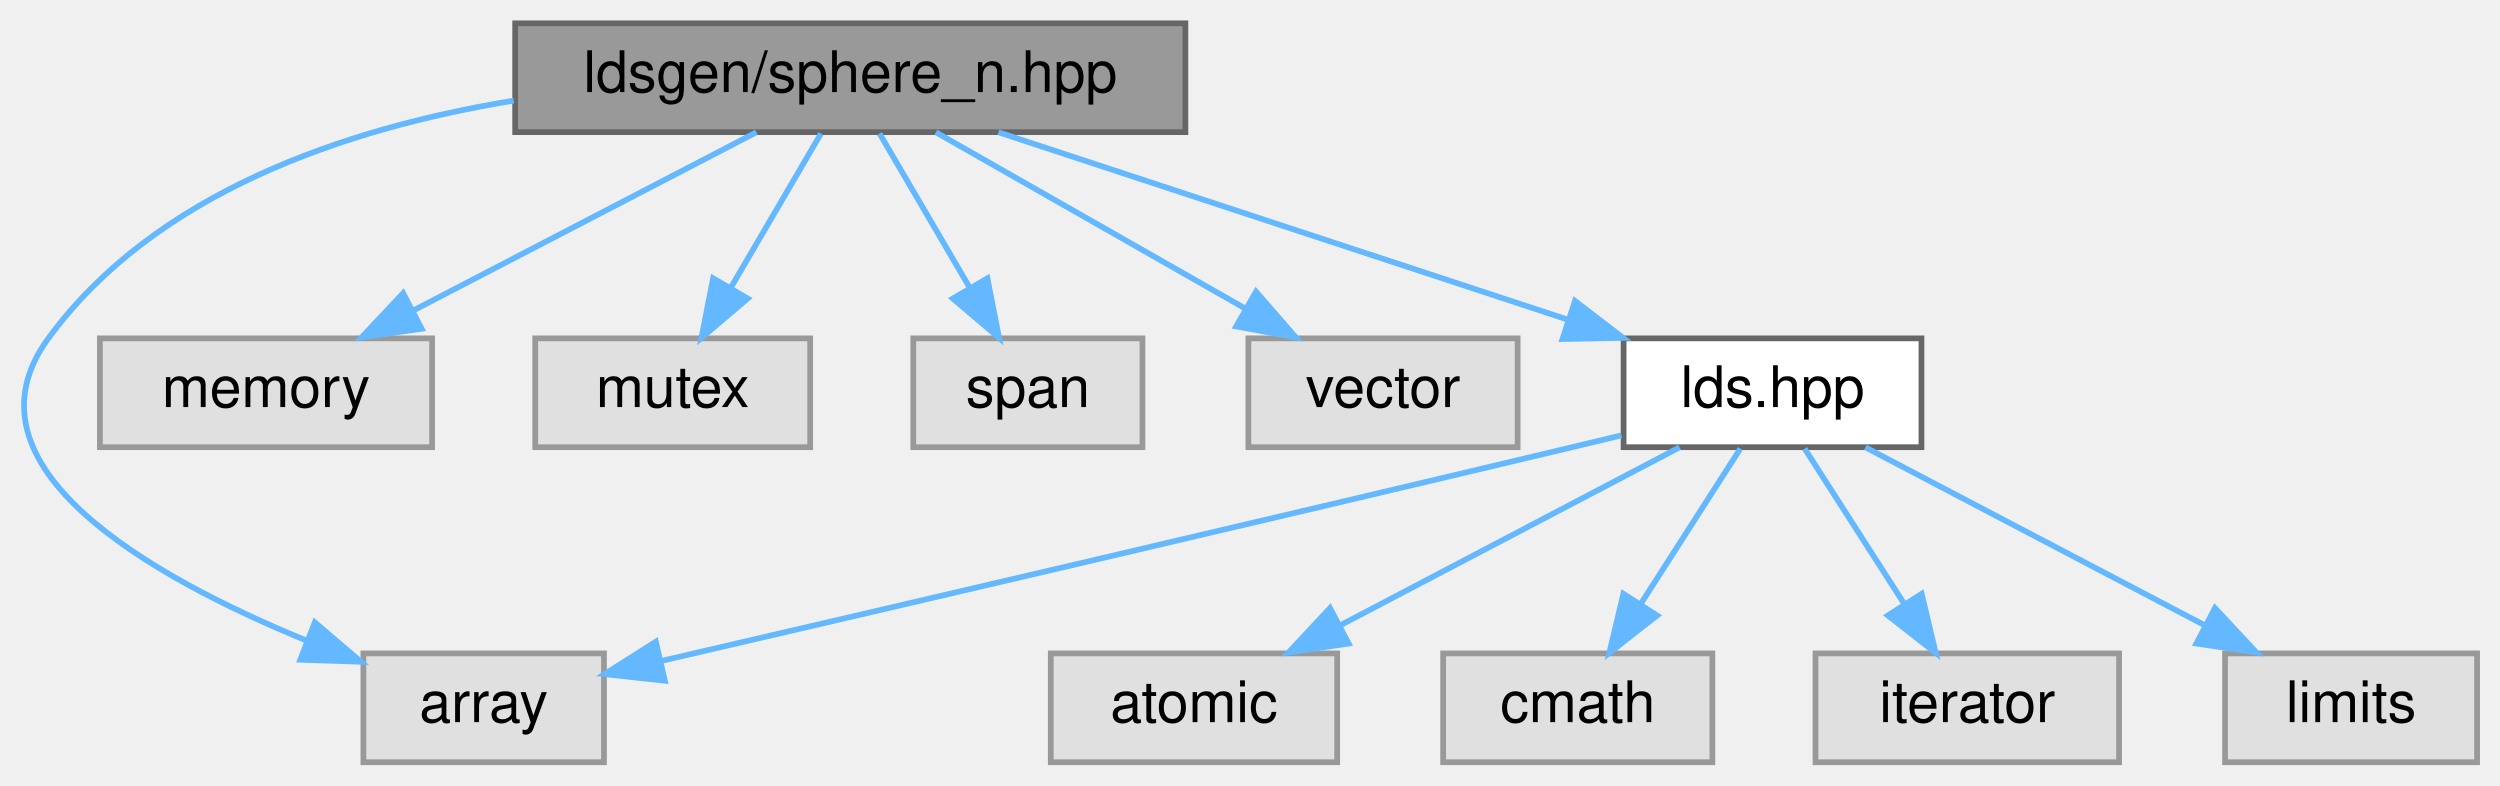
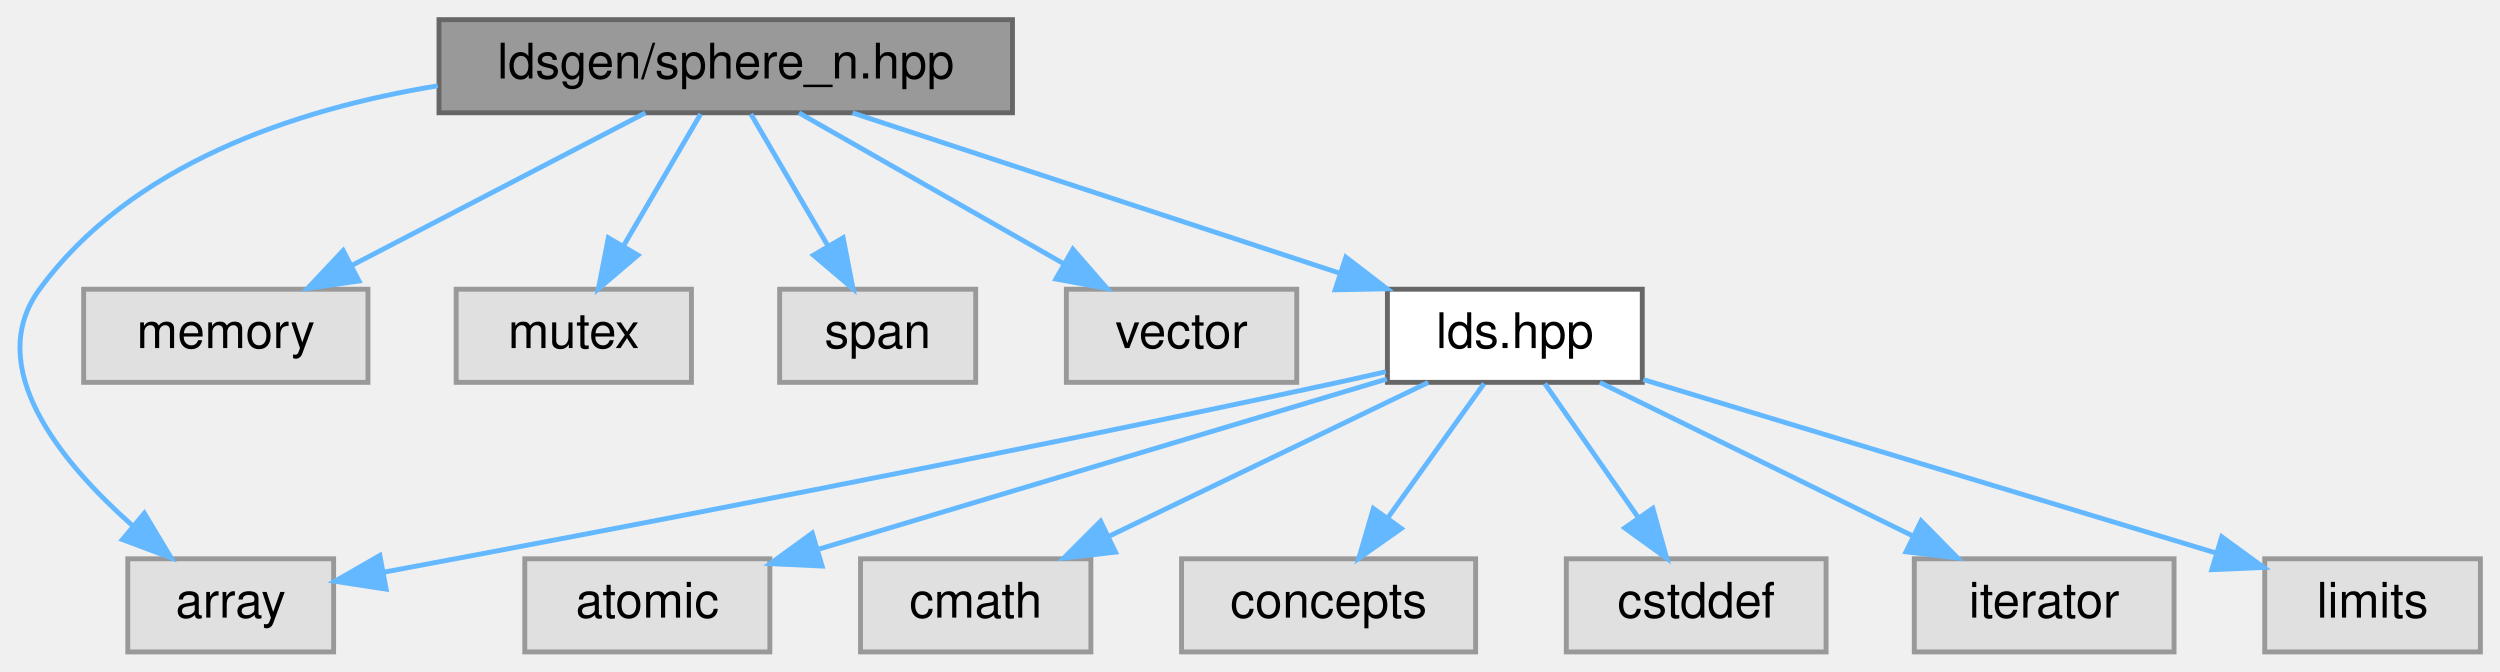
- <svg xmlns="http://www.w3.org/2000/svg" xmlns:xlink="http://www.w3.org/1999/xlink" width="436pt" height="137pt" viewBox="0.00 0.00 436.44 137.00">
+ <svg xmlns="http://www.w3.org/2000/svg" xmlns:xlink="http://www.w3.org/1999/xlink" width="510pt" height="137pt" viewBox="0.00 0.00 510.07 137.00">
  <g id="graph0" class="graph" transform="scale(1 1) rotate(0) translate(4 133)">
    <g id="Node000001" class="node">
      <g id="a_Node000001">
        <a xlink:title="N-dimensional sphere sequence generators (Sphere3, SphereN, SphereWrapper).">
-           <polygon fill="#999999" stroke="#666666" points="202.94,-129 85.94,-129 85.94,-110 202.94,-110 202.94,-129" />
-           <text text-anchor="middle" x="144.44" y="-117" font-family="Helvetica,sans-Serif" font-size="10.00">ldsgen/sphere_n.hpp</text>
+           <polygon fill="#999999" stroke="#666666" points="202.57,-129 85.57,-129 85.57,-110 202.57,-110 202.57,-129" />
+           <text text-anchor="middle" x="144.07" y="-117" font-family="Helvetica,sans-Serif" font-size="10.00">ldsgen/sphere_n.hpp</text>
        </a>
      </g>
    </g>
    <g id="Node000002" class="node">
      <g id="a_Node000002">
        <a xlink:title=" ">
-           <polygon fill="#e0e0e0" stroke="#999999" points="101.44,-19 59.44,-19 59.44,0 101.44,0 101.44,-19" />
-           <text text-anchor="middle" x="80.44" y="-7" font-family="Helvetica,sans-Serif" font-size="10.00">array</text>
+           <polygon fill="#e0e0e0" stroke="#999999" points="64.07,-19 22.07,-19 22.07,0 64.07,0 64.07,-19" />
+           <text text-anchor="middle" x="43.07" y="-7" font-family="Helvetica,sans-Serif" font-size="10.00">array</text>
        </a>
      </g>
    </g>
    <g id="edge1_Node000001_Node000002" class="edge">
      <g id="a_edge1_Node000001_Node000002">
        <a xlink:title=" ">
-           <path fill="none" stroke="#63b8ff" d="M85.69,-115.51C56.27,-110.67 23.03,-99.42 4.44,-74 -11.82,-51.78 21.99,-32.51 49.6,-21.2" />
-           <polygon fill="#63b8ff" stroke="#63b8ff" points="50.96,-24.42 59.01,-17.54 48.42,-17.9 50.96,-24.42" />
+           <path fill="none" stroke="#63b8ff" d="M85.32,-115.51C55.9,-110.67 22.66,-99.42 4.07,-74 -7.47,-58.23 8.18,-38.96 22.96,-25.82" />
+           <polygon fill="#63b8ff" stroke="#63b8ff" points="25.45,-28.29 30.9,-19.21 20.97,-22.92 25.45,-28.29" />
        </a>
      </g>
    </g>
    <g id="Node000003" class="node">
      <g id="a_Node000003">
        <a xlink:title=" ">
-           <polygon fill="#e0e0e0" stroke="#999999" points="71.44,-74 13.44,-74 13.44,-55 71.44,-55 71.44,-74" />
-           <text text-anchor="middle" x="42.44" y="-62" font-family="Helvetica,sans-Serif" font-size="10.00">memory</text>
+           <polygon fill="#e0e0e0" stroke="#999999" points="71.07,-74 13.07,-74 13.07,-55 71.07,-55 71.07,-74" />
+           <text text-anchor="middle" x="42.07" y="-62" font-family="Helvetica,sans-Serif" font-size="10.00">memory</text>
        </a>
      </g>
    </g>
    <g id="edge2_Node000001_Node000003" class="edge">
      <g id="a_edge2_Node000001_Node000003">
        <a xlink:title=" ">
-           <path fill="none" stroke="#63b8ff" d="M128.05,-109.98C111.86,-101.57 86.87,-88.59 68.05,-78.81" />
-           <polygon fill="#63b8ff" stroke="#63b8ff" points="69.61,-75.68 59.12,-74.17 66.38,-81.89 69.61,-75.68" />
+           <path fill="none" stroke="#63b8ff" d="M127.68,-109.98C111.49,-101.57 86.5,-88.59 67.69,-78.81" />
+           <polygon fill="#63b8ff" stroke="#63b8ff" points="69.24,-75.68 58.75,-74.17 66.01,-81.89 69.24,-75.68" />
        </a>
      </g>
    </g>
    <g id="Node000004" class="node">
      <g id="a_Node000004">
        <a xlink:title=" ">
-           <polygon fill="#e0e0e0" stroke="#999999" points="137.44,-74 89.44,-74 89.44,-55 137.44,-55 137.44,-74" />
-           <text text-anchor="middle" x="113.44" y="-62" font-family="Helvetica,sans-Serif" font-size="10.00">mutex</text>
+           <polygon fill="#e0e0e0" stroke="#999999" points="137.07,-74 89.07,-74 89.07,-55 137.07,-55 137.07,-74" />
+           <text text-anchor="middle" x="113.07" y="-62" font-family="Helvetica,sans-Serif" font-size="10.00">mutex</text>
        </a>
      </g>
    </g>
    <g id="edge3_Node000001_Node000004" class="edge">
      <g id="a_edge3_Node000001_Node000004">
        <a xlink:title=" ">
-           <path fill="none" stroke="#63b8ff" d="M139.32,-109.75C135.07,-102.49 128.91,-91.95 123.66,-82.98" />
-           <polygon fill="#63b8ff" stroke="#63b8ff" points="126.53,-80.95 118.46,-74.09 120.49,-84.49 126.53,-80.95" />
+           <path fill="none" stroke="#63b8ff" d="M138.95,-109.75C134.71,-102.49 128.54,-91.95 123.29,-82.98" />
+           <polygon fill="#63b8ff" stroke="#63b8ff" points="126.16,-80.95 118.09,-74.09 120.12,-84.49 126.16,-80.95" />
        </a>
      </g>
    </g>
    <g id="Node000005" class="node">
      <g id="a_Node000005">
        <a xlink:title=" ">
-           <polygon fill="#e0e0e0" stroke="#999999" points="195.44,-74 155.44,-74 155.44,-55 195.44,-55 195.44,-74" />
-           <text text-anchor="middle" x="175.44" y="-62" font-family="Helvetica,sans-Serif" font-size="10.00">span</text>
+           <polygon fill="#e0e0e0" stroke="#999999" points="195.07,-74 155.07,-74 155.07,-55 195.07,-55 195.07,-74" />
+           <text text-anchor="middle" x="175.07" y="-62" font-family="Helvetica,sans-Serif" font-size="10.00">span</text>
        </a>
      </g>
    </g>
    <g id="edge4_Node000001_Node000005" class="edge">
      <g id="a_edge4_Node000001_Node000005">
        <a xlink:title=" ">
-           <path fill="none" stroke="#63b8ff" d="M149.55,-109.75C153.8,-102.49 159.96,-91.95 165.21,-82.98" />
-           <polygon fill="#63b8ff" stroke="#63b8ff" points="168.38,-84.49 170.41,-74.09 162.34,-80.95 168.38,-84.49" />
+           <path fill="none" stroke="#63b8ff" d="M149.19,-109.75C153.43,-102.49 159.6,-91.95 164.84,-82.98" />
+           <polygon fill="#63b8ff" stroke="#63b8ff" points="168.02,-84.49 170.04,-74.09 161.97,-80.95 168.02,-84.49" />
        </a>
      </g>
    </g>
    <g id="Node000006" class="node">
      <g id="a_Node000006">
        <a xlink:title=" ">
-           <polygon fill="#e0e0e0" stroke="#999999" points="260.94,-74 213.94,-74 213.94,-55 260.94,-55 260.94,-74" />
-           <text text-anchor="middle" x="237.44" y="-62" font-family="Helvetica,sans-Serif" font-size="10.00">vector</text>
+           <polygon fill="#e0e0e0" stroke="#999999" points="260.57,-74 213.57,-74 213.57,-55 260.57,-55 260.57,-74" />
+           <text text-anchor="middle" x="237.07" y="-62" font-family="Helvetica,sans-Serif" font-size="10.00">vector</text>
        </a>
      </g>
    </g>
    <g id="edge5_Node000001_Node000006" class="edge">
      <g id="a_edge5_Node000001_Node000006">
        <a xlink:title=" ">
-           <path fill="none" stroke="#63b8ff" d="M159.38,-109.98C173.93,-101.69 196.3,-88.94 213.37,-79.22" />
-           <polygon fill="#63b8ff" stroke="#63b8ff" points="215.27,-82.16 222.22,-74.17 211.8,-76.08 215.27,-82.16" />
+           <path fill="none" stroke="#63b8ff" d="M159.01,-109.98C173.57,-101.69 195.94,-88.94 213,-79.22" />
+           <polygon fill="#63b8ff" stroke="#63b8ff" points="214.9,-82.16 221.85,-74.17 211.43,-76.08 214.9,-82.16" />
        </a>
      </g>
    </g>
    <g id="Node000007" class="node">
      <g id="a_Node000007">
        <a xlink:href="lds_8hpp.html" target="_top" xlink:title="Low-discrepancy sequence generators with thread-safe runtime polymorphism (ldsgen).">
-           <polygon fill="white" stroke="#666666" points="331.44,-74 279.44,-74 279.44,-55 331.44,-55 331.44,-74" />
-           <text text-anchor="middle" x="305.44" y="-62" font-family="Helvetica,sans-Serif" font-size="10.00">lds.hpp</text>
+           <polygon fill="white" stroke="#666666" points="331.07,-74 279.07,-74 279.07,-55 331.07,-55 331.07,-74" />
+           <text text-anchor="middle" x="305.07" y="-62" font-family="Helvetica,sans-Serif" font-size="10.00">lds.hpp</text>
        </a>
      </g>
    </g>
    <g id="edge6_Node000001_Node000007" class="edge">
      <g id="a_edge6_Node000001_Node000007">
        <a xlink:title=" ">
-           <path fill="none" stroke="#63b8ff" d="M170.3,-109.98C197.22,-101.13 239.55,-87.19 269.66,-77.28" />
-           <polygon fill="#63b8ff" stroke="#63b8ff" points="270.96,-80.53 279.37,-74.08 268.77,-73.88 270.96,-80.53" />
+           <path fill="none" stroke="#63b8ff" d="M169.94,-109.98C196.85,-101.13 239.19,-87.19 269.3,-77.28" />
+           <polygon fill="#63b8ff" stroke="#63b8ff" points="270.59,-80.53 279,-74.08 268.41,-73.88 270.59,-80.53" />
        </a>
      </g>
    </g>
    <g id="edge7_Node000007_Node000002" class="edge">
      <g id="a_edge7_Node000007_Node000002">
        <a xlink:title=" ">
-           <path fill="none" stroke="#63b8ff" d="M279.07,-57.07C276.16,-56.37 273.23,-55.67 270.44,-55 214.41,-41.64 149,-26.4 111.38,-17.67" />
-           <polygon fill="#63b8ff" stroke="#63b8ff" points="112.07,-14.23 101.54,-15.38 110.49,-21.05 112.07,-14.23" />
+           <path fill="none" stroke="#63b8ff" d="M278.75,-57.17C275.49,-56.42 272.21,-55.68 269.07,-55 199.74,-40 117.99,-24.42 74.31,-16.27" />
+           <polygon fill="#63b8ff" stroke="#63b8ff" points="74.78,-12.8 64.31,-14.41 73.5,-19.68 74.78,-12.8" />
        </a>
      </g>
    </g>
    <g id="Node000008" class="node">
      <g id="a_Node000008">
        <a xlink:title=" ">
-           <polygon fill="#e0e0e0" stroke="#999999" points="229.44,-19 179.44,-19 179.44,0 229.44,0 229.44,-19" />
-           <text text-anchor="middle" x="204.44" y="-7" font-family="Helvetica,sans-Serif" font-size="10.00">atomic</text>
+           <polygon fill="#e0e0e0" stroke="#999999" points="153.07,-19 103.07,-19 103.07,0 153.07,0 153.07,-19" />
+           <text text-anchor="middle" x="128.07" y="-7" font-family="Helvetica,sans-Serif" font-size="10.00">atomic</text>
        </a>
      </g>
    </g>
    <g id="edge8_Node000007_Node000008" class="edge">
      <g id="a_edge8_Node000007_Node000008">
        <a xlink:title=" ">
-           <path fill="none" stroke="#63b8ff" d="M289.21,-54.98C273.25,-46.61 248.66,-33.7 230.06,-23.95" />
-           <polygon fill="#63b8ff" stroke="#63b8ff" points="231.44,-20.72 220.96,-19.17 228.19,-26.92 231.44,-20.72" />
+           <path fill="none" stroke="#63b8ff" d="M278.95,-55.68C248.28,-46.49 197.25,-31.22 163.15,-21" />
+           <polygon fill="#63b8ff" stroke="#63b8ff" points="163.73,-17.52 153.15,-18.01 161.72,-24.23 163.73,-17.52" />
        </a>
      </g>
    </g>
    <g id="Node000009" class="node">
      <g id="a_Node000009">
        <a xlink:title=" ">
-           <polygon fill="#e0e0e0" stroke="#999999" points="294.94,-19 247.94,-19 247.94,0 294.94,0 294.94,-19" />
-           <text text-anchor="middle" x="271.44" y="-7" font-family="Helvetica,sans-Serif" font-size="10.00">cmath</text>
+           <polygon fill="#e0e0e0" stroke="#999999" points="218.57,-19 171.57,-19 171.57,0 218.57,0 218.57,-19" />
+           <text text-anchor="middle" x="195.07" y="-7" font-family="Helvetica,sans-Serif" font-size="10.00">cmath</text>
        </a>
      </g>
    </g>
    <g id="edge9_Node000007_Node000009" class="edge">
      <g id="a_edge9_Node000007_Node000009">
        <a xlink:title=" ">
-           <path fill="none" stroke="#63b8ff" d="M299.82,-54.75C295.12,-47.42 288.26,-36.73 282.47,-27.7" />
-           <polygon fill="#63b8ff" stroke="#63b8ff" points="285.29,-25.62 276.95,-19.09 279.4,-29.4 285.29,-25.62" />
+           <path fill="none" stroke="#63b8ff" d="M287.4,-54.98C269.78,-46.5 242.49,-33.35 222.14,-23.54" />
+           <polygon fill="#63b8ff" stroke="#63b8ff" points="223.59,-20.36 213.06,-19.17 220.55,-26.66 223.59,-20.36" />
        </a>
      </g>
    </g>
    <g id="Node000010" class="node">
      <g id="a_Node000010">
        <a xlink:title=" ">
-           <polygon fill="#e0e0e0" stroke="#999999" points="365.94,-19 312.94,-19 312.94,0 365.94,0 365.94,-19" />
-           <text text-anchor="middle" x="339.44" y="-7" font-family="Helvetica,sans-Serif" font-size="10.00">iterator</text>
+           <polygon fill="#e0e0e0" stroke="#999999" points="297.07,-19 237.07,-19 237.07,0 297.07,0 297.07,-19" />
+           <text text-anchor="middle" x="267.07" y="-7" font-family="Helvetica,sans-Serif" font-size="10.00">concepts</text>
        </a>
      </g>
    </g>
    <g id="edge10_Node000007_Node000010" class="edge">
      <g id="a_edge10_Node000007_Node000010">
        <a xlink:title=" ">
-           <path fill="none" stroke="#63b8ff" d="M311.05,-54.75C315.75,-47.42 322.61,-36.73 328.4,-27.7" />
-           <polygon fill="#63b8ff" stroke="#63b8ff" points="331.47,-29.4 333.93,-19.09 325.58,-25.62 331.47,-29.4" />
+           <path fill="none" stroke="#63b8ff" d="M298.79,-54.75C293.48,-47.34 285.71,-36.5 279.19,-27.41" />
+           <polygon fill="#63b8ff" stroke="#63b8ff" points="281.9,-25.18 273.23,-19.09 276.21,-29.26 281.9,-25.18" />
        </a>
      </g>
    </g>
    <g id="Node000011" class="node">
      <g id="a_Node000011">
        <a xlink:title=" ">
-           <polygon fill="#e0e0e0" stroke="#999999" points="428.44,-19 384.44,-19 384.44,0 428.44,0 428.44,-19" />
-           <text text-anchor="middle" x="406.44" y="-7" font-family="Helvetica,sans-Serif" font-size="10.00">limits</text>
+           <polygon fill="#e0e0e0" stroke="#999999" points="368.57,-19 315.57,-19 315.57,0 368.57,0 368.57,-19" />
+           <text text-anchor="middle" x="342.07" y="-7" font-family="Helvetica,sans-Serif" font-size="10.00">cstddef</text>
        </a>
      </g>
    </g>
    <g id="edge11_Node000007_Node000011" class="edge">
      <g id="a_edge11_Node000007_Node000011">
        <a xlink:title=" ">
-           <path fill="none" stroke="#63b8ff" d="M321.66,-54.98C337.62,-46.61 362.21,-33.7 380.81,-23.95" />
-           <polygon fill="#63b8ff" stroke="#63b8ff" points="382.68,-26.92 389.91,-19.17 379.43,-20.72 382.68,-26.92" />
+           <path fill="none" stroke="#63b8ff" d="M311.18,-54.75C316.35,-47.34 323.91,-36.5 330.26,-27.41" />
+           <polygon fill="#63b8ff" stroke="#63b8ff" points="333.22,-29.29 336.07,-19.09 327.48,-25.29 333.22,-29.29" />
+         </a>
+       </g>
+     </g>
+     <g id="Node000012" class="node">
+       <g id="a_Node000012">
+         <a xlink:title=" ">
+           <polygon fill="#e0e0e0" stroke="#999999" points="439.57,-19 386.57,-19 386.57,0 439.57,0 439.57,-19" />
+           <text text-anchor="middle" x="413.07" y="-7" font-family="Helvetica,sans-Serif" font-size="10.00">iterator</text>
+         </a>
+       </g>
+     </g>
+     <g id="edge12_Node000007_Node000012" class="edge">
+       <g id="a_edge12_Node000007_Node000012">
+         <a xlink:title=" ">
+           <path fill="none" stroke="#63b8ff" d="M322.42,-54.98C339.64,-46.54 366.27,-33.47 386.22,-23.68" />
+           <polygon fill="#63b8ff" stroke="#63b8ff" points="387.97,-26.72 395.4,-19.17 384.88,-20.43 387.97,-26.72" />
+         </a>
+       </g>
+     </g>
+     <g id="Node000013" class="node">
+       <g id="a_Node000013">
+         <a xlink:title=" ">
+           <polygon fill="#e0e0e0" stroke="#999999" points="502.07,-19 458.07,-19 458.07,0 502.07,0 502.07,-19" />
+           <text text-anchor="middle" x="480.07" y="-7" font-family="Helvetica,sans-Serif" font-size="10.00">limits</text>
+         </a>
+       </g>
+     </g>
+     <g id="edge13_Node000007_Node000013" class="edge">
+       <g id="a_edge13_Node000007_Node000013">
+         <a xlink:title=" ">
+           <path fill="none" stroke="#63b8ff" d="M331.27,-55.57C362.46,-46.12 414.55,-30.34 448.09,-20.19" />
+           <polygon fill="#63b8ff" stroke="#63b8ff" points="449.3,-23.48 457.86,-17.23 447.27,-16.78 449.3,-23.48" />
        </a>
      </g>
    </g>
  </g>
</svg>
